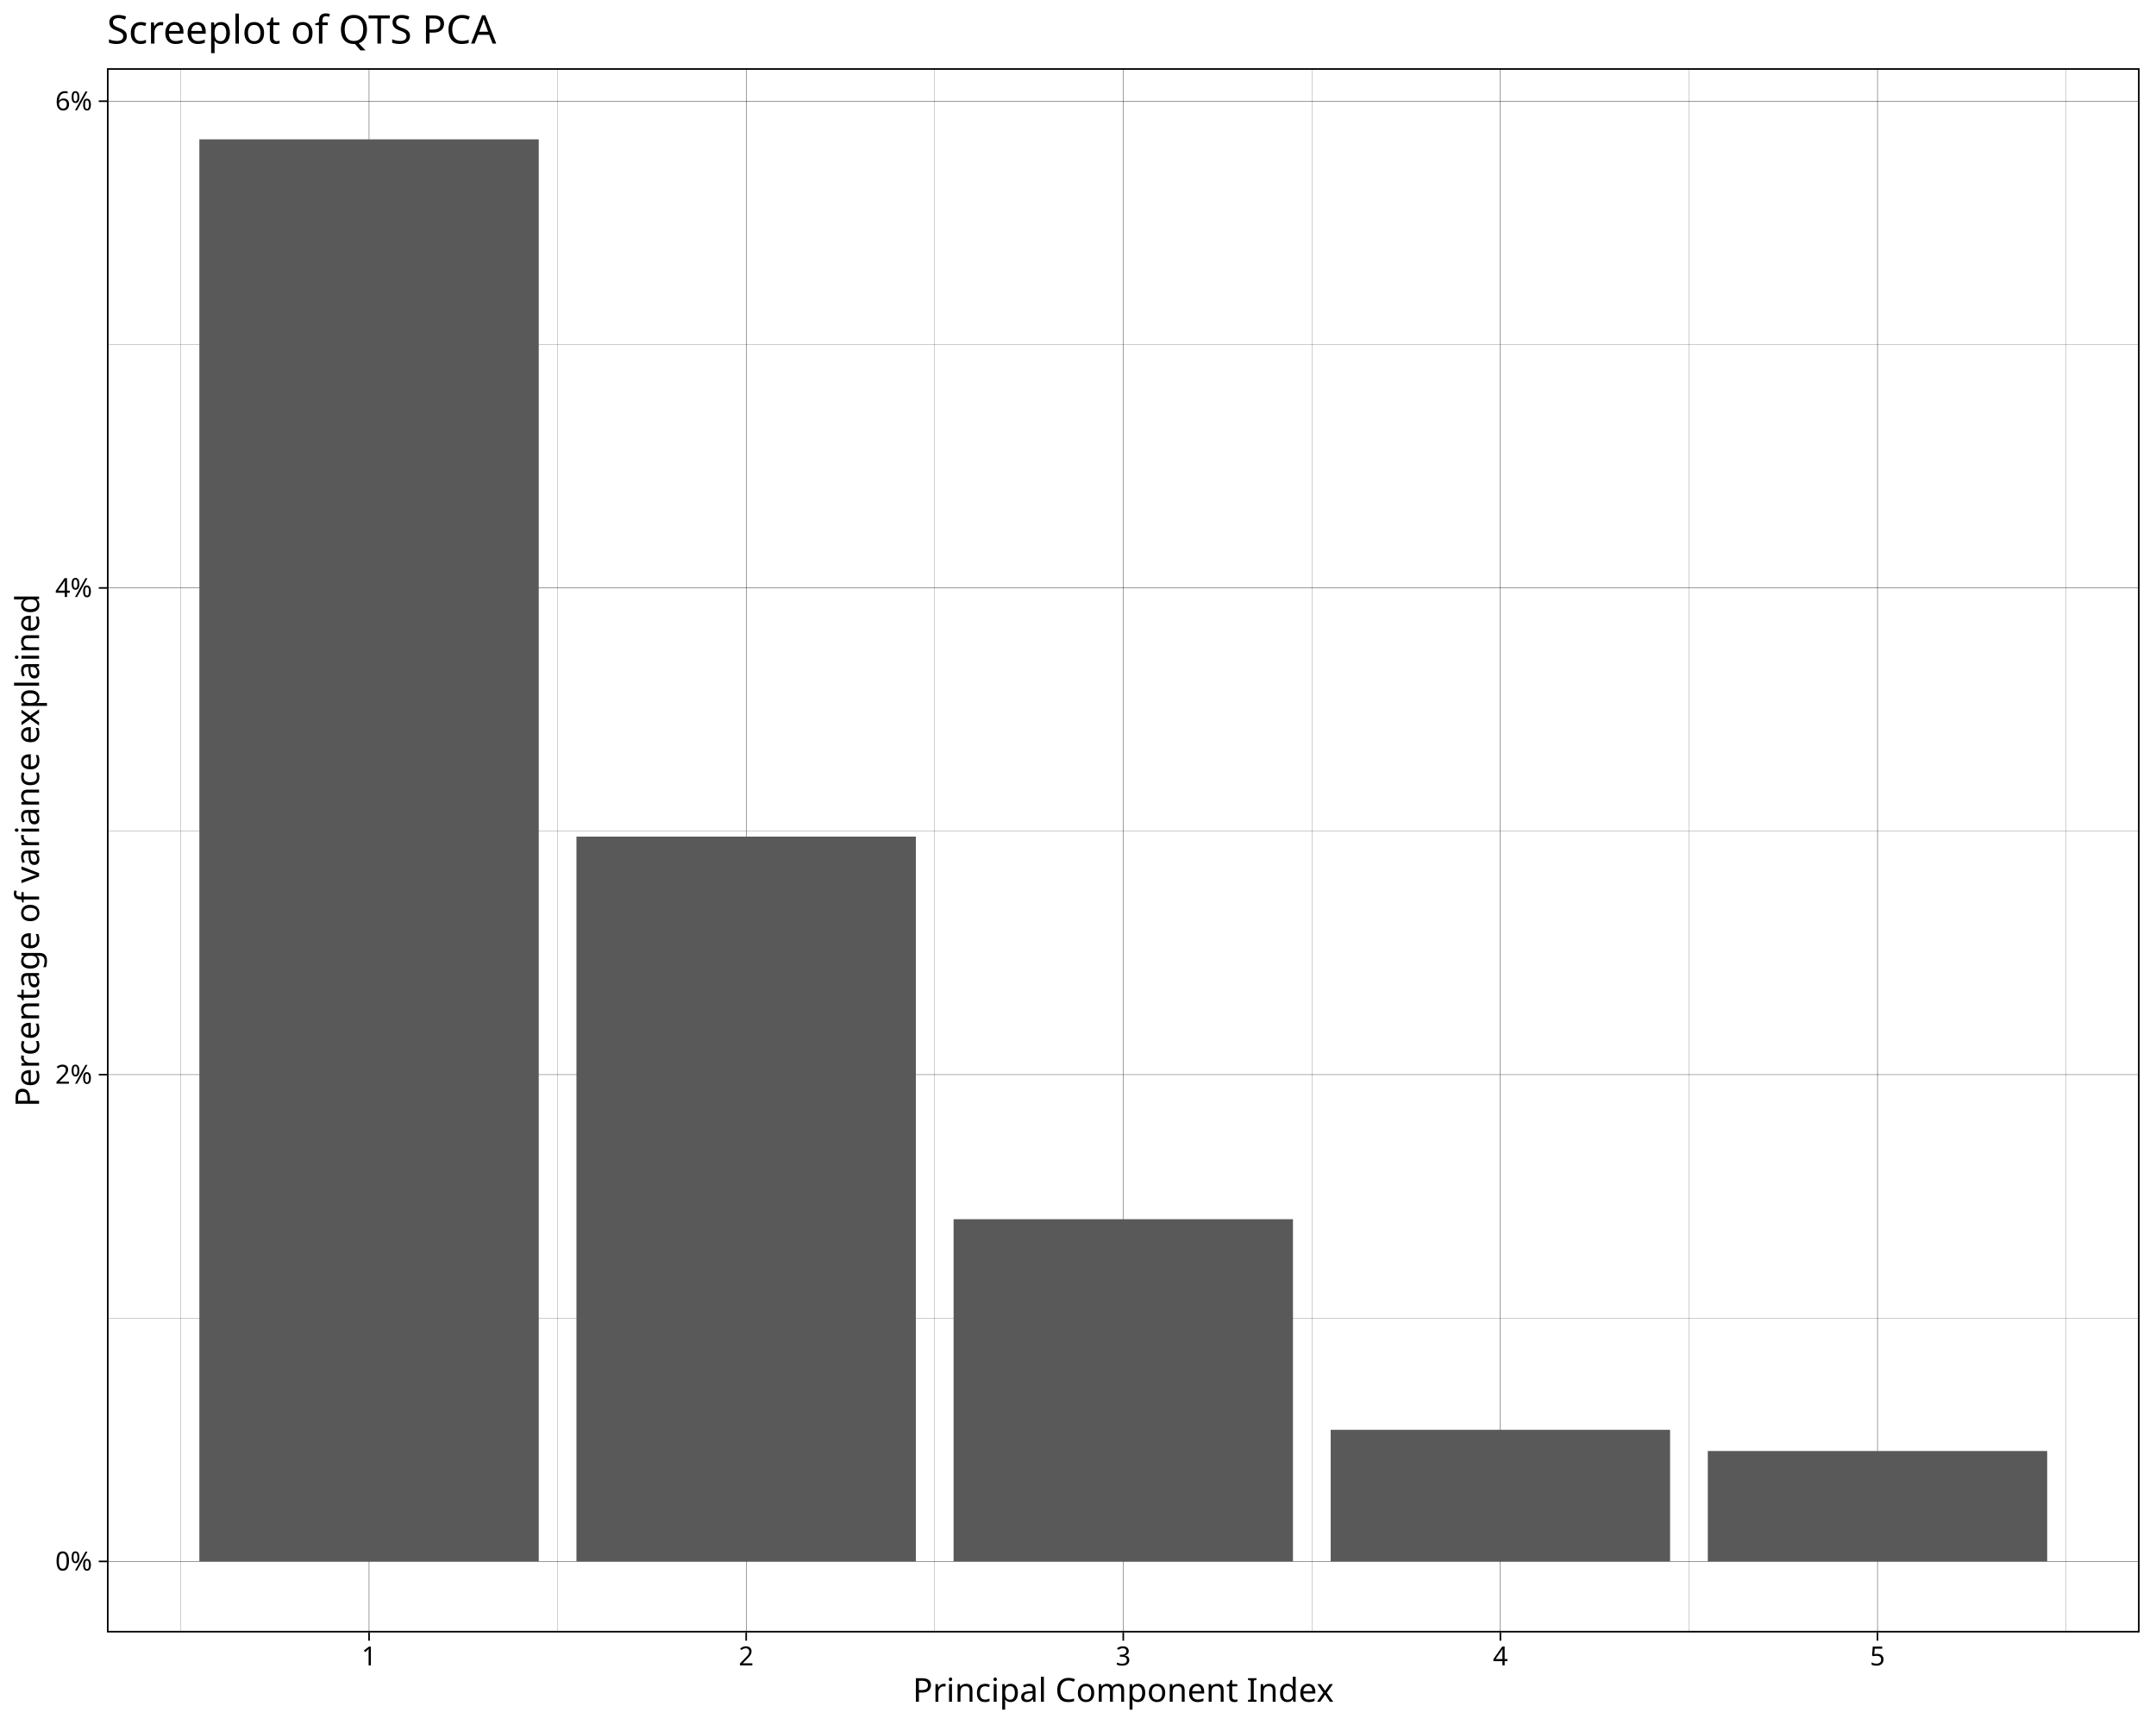
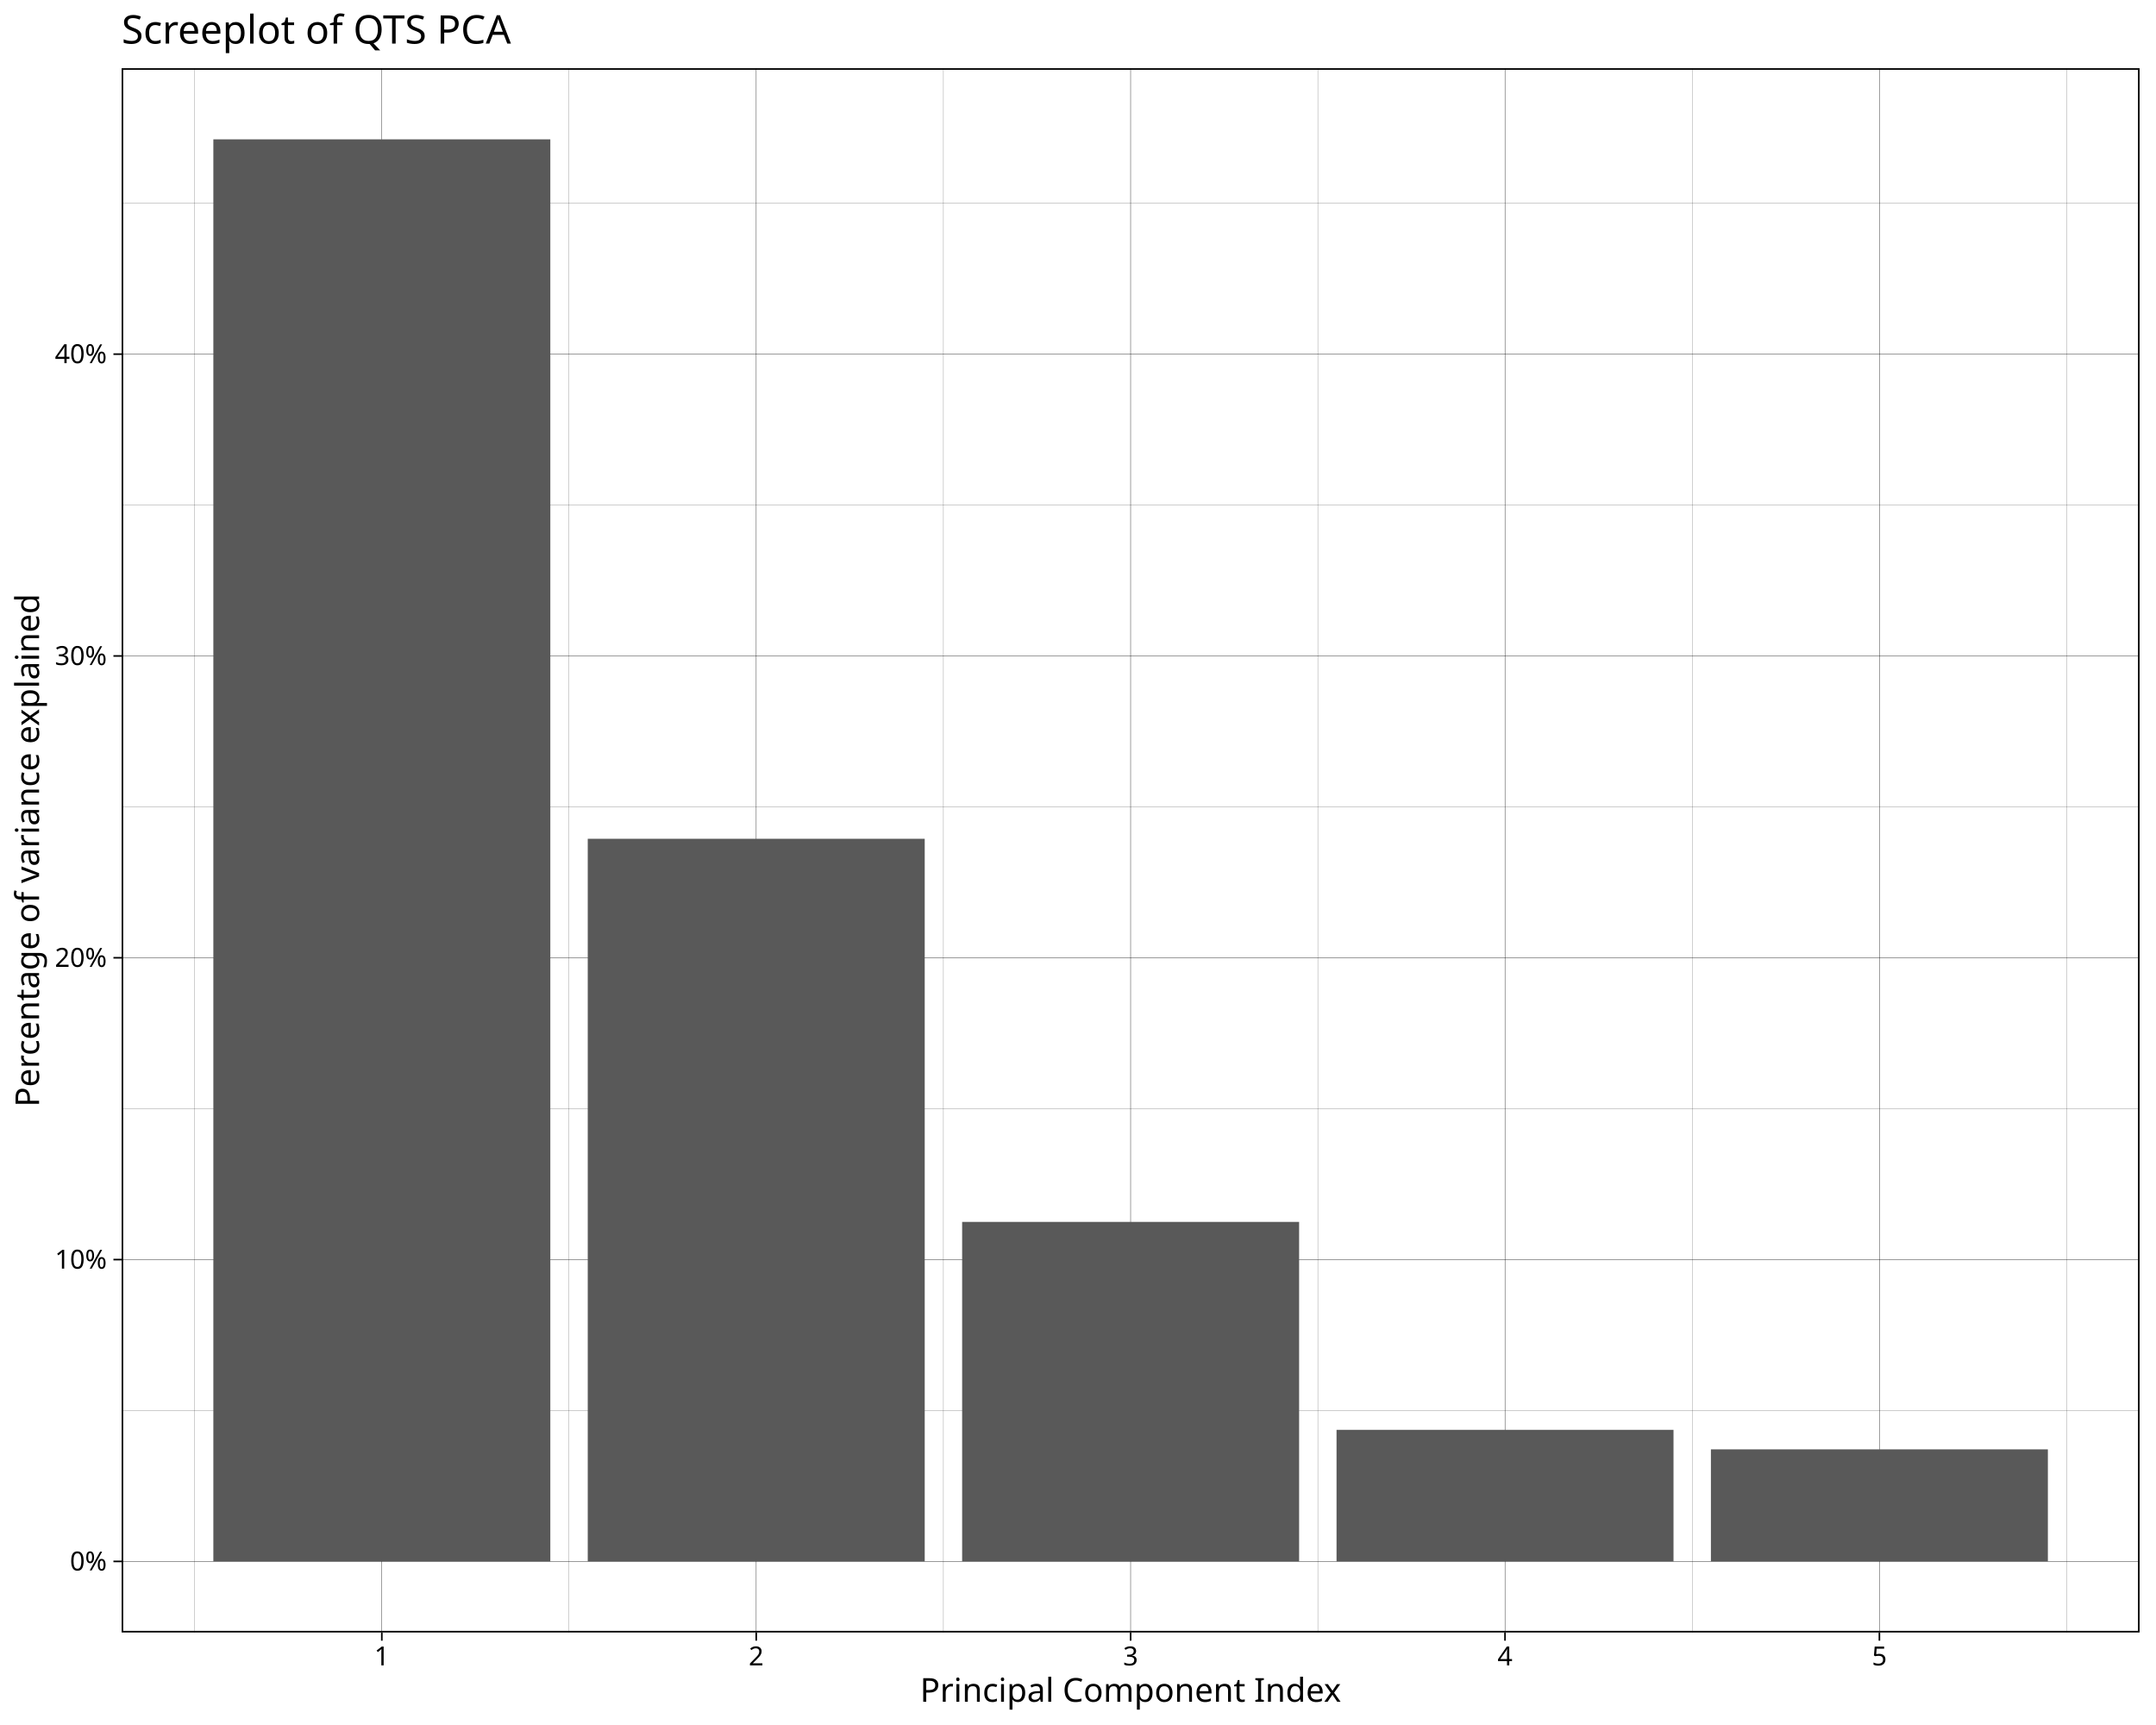
<svg xmlns="http://www.w3.org/2000/svg" class="svglite" data-engine-version="2.0" width="720.00pt" height="576.00pt" viewBox="0 0 720.00 576.00">
  <defs>
    <style type="text/css">
    .svglite line, .svglite polyline, .svglite polygon, .svglite path, .svglite rect, .svglite circle {
      fill: none;
      stroke: #000000;
      stroke-linecap: round;
      stroke-linejoin: round;
      stroke-miterlimit: 10.00;
    }
  </style>
  </defs>
  <rect width="100%" height="100%" style="stroke: none; fill: #FFFFFF;" />
  <defs>
    <clipPath id="cpMC4wMHw3MjAuMDB8MC4wMHw1NzYuMDA=">
      <rect x="0.00" y="0.00" width="720.00" height="576.00" />
    </clipPath>
  </defs>
  <g clip-path="url(#cpMC4wMHw3MjAuMDB8MC4wMHw1NzYuMDA=)">
    <rect x="0.00" y="0.00" width="720.00" height="576.00" style="stroke-width: 1.07; stroke: #FFFFFF; fill: #FFFFFF;" />
  </g>
  <defs>
-     <clipPath id="cpMzUuNzJ8NzE0LjUyfDIyLjc4fDU0NS4xMQ==">
-       <rect x="35.72" y="22.78" width="678.80" height="522.33" />
+     <clipPath id="cpNDAuNjJ8NzE0LjUyfDIyLjc4fDU0NS4xMQ==">
+       <rect x="40.62" y="22.78" width="673.90" height="522.33" />
    </clipPath>
  </defs>
-   <g clip-path="url(#cpMzUuNzJ8NzE0LjUyfDIyLjc4fDU0NS4xMQ==)">
-     <rect x="35.72" y="22.78" width="678.80" height="522.33" style="stroke-width: 1.07; stroke: none; fill: #FFFFFF;" />
-     <polyline points="35.72,440.11 714.52,440.11 " style="stroke-width: 0.053; stroke-linecap: butt;" />
-     <polyline points="35.72,277.58 714.52,277.58 " style="stroke-width: 0.053; stroke-linecap: butt;" />
-     <polyline points="35.72,115.05 714.52,115.05 " style="stroke-width: 0.053; stroke-linecap: butt;" />
-     <polyline points="60.28,545.11 60.28,22.78 " style="stroke-width: 0.053; stroke-linecap: butt;" />
-     <polyline points="186.22,545.11 186.22,22.78 " style="stroke-width: 0.053; stroke-linecap: butt;" />
-     <polyline points="312.15,545.11 312.15,22.78 " style="stroke-width: 0.053; stroke-linecap: butt;" />
-     <polyline points="438.09,545.11 438.09,22.78 " style="stroke-width: 0.053; stroke-linecap: butt;" />
-     <polyline points="564.03,545.11 564.03,22.78 " style="stroke-width: 0.053; stroke-linecap: butt;" />
-     <polyline points="689.96,545.11 689.96,22.78 " style="stroke-width: 0.053; stroke-linecap: butt;" />
-     <polyline points="35.72,521.37 714.52,521.37 " style="stroke-width: 0.11; stroke-linecap: butt;" />
-     <polyline points="35.72,358.84 714.52,358.84 " style="stroke-width: 0.11; stroke-linecap: butt;" />
-     <polyline points="35.72,196.32 714.52,196.32 " style="stroke-width: 0.11; stroke-linecap: butt;" />
-     <polyline points="35.72,33.79 714.52,33.79 " style="stroke-width: 0.11; stroke-linecap: butt;" />
-     <polyline points="123.25,545.11 123.25,22.78 " style="stroke-width: 0.11; stroke-linecap: butt;" />
-     <polyline points="249.19,545.11 249.19,22.78 " style="stroke-width: 0.11; stroke-linecap: butt;" />
-     <polyline points="375.12,545.11 375.12,22.78 " style="stroke-width: 0.11; stroke-linecap: butt;" />
-     <polyline points="501.06,545.11 501.06,22.78 " style="stroke-width: 0.11; stroke-linecap: butt;" />
-     <polyline points="626.99,545.11 626.99,22.78 " style="stroke-width: 0.11; stroke-linecap: butt;" />
-     <rect x="66.58" y="46.53" width="113.34" height="474.84" style="stroke-width: 1.07; stroke: none; stroke-linecap: square; stroke-linejoin: miter; fill: #595959;" />
-     <rect x="192.51" y="279.36" width="113.34" height="242.01" style="stroke-width: 1.07; stroke: none; stroke-linecap: square; stroke-linejoin: miter; fill: #595959;" />
-     <rect x="318.45" y="407.11" width="113.34" height="114.26" style="stroke-width: 1.07; stroke: none; stroke-linecap: square; stroke-linejoin: miter; fill: #595959;" />
-     <rect x="444.39" y="477.43" width="113.34" height="43.94" style="stroke-width: 1.07; stroke: none; stroke-linecap: square; stroke-linejoin: miter; fill: #595959;" />
-     <rect x="570.32" y="484.51" width="113.34" height="36.86" style="stroke-width: 1.07; stroke: none; stroke-linecap: square; stroke-linejoin: miter; fill: #595959;" />
-     <rect x="35.72" y="22.78" width="678.80" height="522.33" style="stroke-width: 1.07;" />
+   <g clip-path="url(#cpNDAuNjJ8NzE0LjUyfDIyLjc4fDU0NS4xMQ==)">
+     <rect x="40.62" y="22.78" width="673.90" height="522.33" style="stroke-width: 1.07; stroke: none; fill: #FFFFFF;" />
+     <polyline points="40.62,470.98 714.52,470.98 " style="stroke-width: 0.053; stroke-linecap: butt;" />
+     <polyline points="40.62,370.20 714.52,370.20 " style="stroke-width: 0.053; stroke-linecap: butt;" />
+     <polyline points="40.62,269.42 714.52,269.42 " style="stroke-width: 0.053; stroke-linecap: butt;" />
+     <polyline points="40.62,168.64 714.52,168.64 " style="stroke-width: 0.053; stroke-linecap: butt;" />
+     <polyline points="40.62,67.86 714.52,67.86 " style="stroke-width: 0.053; stroke-linecap: butt;" />
+     <polyline points="65.00,545.11 65.00,22.78 " style="stroke-width: 0.053; stroke-linecap: butt;" />
+     <polyline points="190.03,545.11 190.03,22.78 " style="stroke-width: 0.053; stroke-linecap: butt;" />
+     <polyline points="315.06,545.11 315.06,22.78 " style="stroke-width: 0.053; stroke-linecap: butt;" />
+     <polyline points="440.08,545.11 440.08,22.78 " style="stroke-width: 0.053; stroke-linecap: butt;" />
+     <polyline points="565.11,545.11 565.11,22.78 " style="stroke-width: 0.053; stroke-linecap: butt;" />
+     <polyline points="690.14,545.11 690.14,22.78 " style="stroke-width: 0.053; stroke-linecap: butt;" />
+     <polyline points="40.62,521.37 714.52,521.37 " style="stroke-width: 0.11; stroke-linecap: butt;" />
+     <polyline points="40.62,420.59 714.52,420.59 " style="stroke-width: 0.11; stroke-linecap: butt;" />
+     <polyline points="40.62,319.81 714.52,319.81 " style="stroke-width: 0.11; stroke-linecap: butt;" />
+     <polyline points="40.62,219.03 714.52,219.03 " style="stroke-width: 0.11; stroke-linecap: butt;" />
+     <polyline points="40.62,118.25 714.52,118.25 " style="stroke-width: 0.11; stroke-linecap: butt;" />
+     <polyline points="127.51,545.11 127.51,22.78 " style="stroke-width: 0.11; stroke-linecap: butt;" />
+     <polyline points="252.54,545.11 252.54,22.78 " style="stroke-width: 0.11; stroke-linecap: butt;" />
+     <polyline points="377.57,545.11 377.57,22.78 " style="stroke-width: 0.11; stroke-linecap: butt;" />
+     <polyline points="502.60,545.11 502.60,22.78 " style="stroke-width: 0.11; stroke-linecap: butt;" />
+     <polyline points="627.63,545.11 627.63,22.78 " style="stroke-width: 0.11; stroke-linecap: butt;" />
+     <rect x="71.25" y="46.53" width="112.53" height="474.84" style="stroke-width: 1.07; stroke: none; stroke-linecap: square; stroke-linejoin: miter; fill: #595959;" />
+     <rect x="196.28" y="280.08" width="112.53" height="241.29" style="stroke-width: 1.07; stroke: none; stroke-linecap: square; stroke-linejoin: miter; fill: #595959;" />
+     <rect x="321.31" y="408.01" width="112.53" height="113.36" style="stroke-width: 1.07; stroke: none; stroke-linecap: square; stroke-linejoin: miter; fill: #595959;" />
+     <rect x="446.34" y="477.44" width="112.53" height="43.93" style="stroke-width: 1.07; stroke: none; stroke-linecap: square; stroke-linejoin: miter; fill: #595959;" />
+     <rect x="571.36" y="483.96" width="112.53" height="37.41" style="stroke-width: 1.07; stroke: none; stroke-linecap: square; stroke-linejoin: miter; fill: #595959;" />
+     <rect x="40.62" y="22.78" width="673.90" height="522.33" style="stroke-width: 1.07;" />
  </g>
  <g clip-path="url(#cpMC4wMHw3MjAuMDB8MC4wMHw1NzYuMDA=)">
-     <text x="30.79" y="524.40" text-anchor="end" style="font-size: 8.80px; font-family: sans;" textLength="12.72px" lengthAdjust="spacingAndGlyphs">0%</text>
-     <text x="30.79" y="361.87" text-anchor="end" style="font-size: 8.80px; font-family: sans;" textLength="12.72px" lengthAdjust="spacingAndGlyphs">2%</text>
-     <text x="30.79" y="199.35" text-anchor="end" style="font-size: 8.80px; font-family: sans;" textLength="12.72px" lengthAdjust="spacingAndGlyphs">4%</text>
-     <text x="30.79" y="36.82" text-anchor="end" style="font-size: 8.80px; font-family: sans;" textLength="12.72px" lengthAdjust="spacingAndGlyphs">6%</text>
-     <polyline points="32.98,521.37 35.72,521.37 " style="stroke-width: 0.53; stroke-linecap: butt;" />
-     <polyline points="32.98,358.84 35.72,358.84 " style="stroke-width: 0.53; stroke-linecap: butt;" />
-     <polyline points="32.98,196.32 35.72,196.32 " style="stroke-width: 0.53; stroke-linecap: butt;" />
-     <polyline points="32.98,33.79 35.72,33.79 " style="stroke-width: 0.53; stroke-linecap: butt;" />
-     <polyline points="123.25,547.85 123.25,545.11 " style="stroke-width: 0.53; stroke-linecap: butt;" />
-     <polyline points="249.19,547.85 249.19,545.11 " style="stroke-width: 0.53; stroke-linecap: butt;" />
-     <polyline points="375.12,547.85 375.12,545.11 " style="stroke-width: 0.53; stroke-linecap: butt;" />
-     <polyline points="501.06,547.85 501.06,545.11 " style="stroke-width: 0.53; stroke-linecap: butt;" />
-     <polyline points="626.99,547.85 626.99,545.11 " style="stroke-width: 0.53; stroke-linecap: butt;" />
-     <text x="123.25" y="556.10" text-anchor="middle" style="font-size: 8.80px; font-family: sans;" textLength="4.89px" lengthAdjust="spacingAndGlyphs">1</text>
-     <text x="249.19" y="556.10" text-anchor="middle" style="font-size: 8.80px; font-family: sans;" textLength="4.89px" lengthAdjust="spacingAndGlyphs">2</text>
-     <text x="375.12" y="556.10" text-anchor="middle" style="font-size: 8.80px; font-family: sans;" textLength="4.89px" lengthAdjust="spacingAndGlyphs">3</text>
-     <text x="501.06" y="556.10" text-anchor="middle" style="font-size: 8.80px; font-family: sans;" textLength="4.89px" lengthAdjust="spacingAndGlyphs">4</text>
-     <text x="626.99" y="556.10" text-anchor="middle" style="font-size: 8.80px; font-family: sans;" textLength="4.89px" lengthAdjust="spacingAndGlyphs">5</text>
-     <text x="375.12" y="568.24" text-anchor="middle" style="font-size: 11.00px; font-family: sans;" textLength="132.09px" lengthAdjust="spacingAndGlyphs">Principal Component Index</text>
+     <text x="35.69" y="524.40" text-anchor="end" style="font-size: 8.80px; font-family: sans;" textLength="12.72px" lengthAdjust="spacingAndGlyphs">0%</text>
+     <text x="35.69" y="423.62" text-anchor="end" style="font-size: 8.80px; font-family: sans;" textLength="17.61px" lengthAdjust="spacingAndGlyphs">10%</text>
+     <text x="35.69" y="322.84" text-anchor="end" style="font-size: 8.80px; font-family: sans;" textLength="17.61px" lengthAdjust="spacingAndGlyphs">20%</text>
+     <text x="35.69" y="222.06" text-anchor="end" style="font-size: 8.80px; font-family: sans;" textLength="17.61px" lengthAdjust="spacingAndGlyphs">30%</text>
+     <text x="35.69" y="121.27" text-anchor="end" style="font-size: 8.80px; font-family: sans;" textLength="17.61px" lengthAdjust="spacingAndGlyphs">40%</text>
+     <polyline points="37.88,521.37 40.62,521.37 " style="stroke-width: 0.53; stroke-linecap: butt;" />
+     <polyline points="37.88,420.59 40.62,420.59 " style="stroke-width: 0.53; stroke-linecap: butt;" />
+     <polyline points="37.88,319.81 40.62,319.81 " style="stroke-width: 0.53; stroke-linecap: butt;" />
+     <polyline points="37.88,219.03 40.62,219.03 " style="stroke-width: 0.53; stroke-linecap: butt;" />
+     <polyline points="37.88,118.25 40.62,118.25 " style="stroke-width: 0.53; stroke-linecap: butt;" />
+     <polyline points="127.51,547.85 127.51,545.11 " style="stroke-width: 0.53; stroke-linecap: butt;" />
+     <polyline points="252.54,547.85 252.54,545.11 " style="stroke-width: 0.53; stroke-linecap: butt;" />
+     <polyline points="377.57,547.85 377.57,545.11 " style="stroke-width: 0.53; stroke-linecap: butt;" />
+     <polyline points="502.60,547.85 502.60,545.11 " style="stroke-width: 0.53; stroke-linecap: butt;" />
+     <polyline points="627.63,547.85 627.63,545.11 " style="stroke-width: 0.53; stroke-linecap: butt;" />
+     <text x="127.51" y="556.10" text-anchor="middle" style="font-size: 8.80px; font-family: sans;" textLength="4.89px" lengthAdjust="spacingAndGlyphs">1</text>
+     <text x="252.54" y="556.10" text-anchor="middle" style="font-size: 8.80px; font-family: sans;" textLength="4.89px" lengthAdjust="spacingAndGlyphs">2</text>
+     <text x="377.57" y="556.10" text-anchor="middle" style="font-size: 8.80px; font-family: sans;" textLength="4.89px" lengthAdjust="spacingAndGlyphs">3</text>
+     <text x="502.60" y="556.10" text-anchor="middle" style="font-size: 8.80px; font-family: sans;" textLength="4.89px" lengthAdjust="spacingAndGlyphs">4</text>
+     <text x="627.63" y="556.10" text-anchor="middle" style="font-size: 8.80px; font-family: sans;" textLength="4.89px" lengthAdjust="spacingAndGlyphs">5</text>
+     <text x="377.57" y="568.24" text-anchor="middle" style="font-size: 11.00px; font-family: sans;" textLength="132.09px" lengthAdjust="spacingAndGlyphs">Principal Component Index</text>
    <text transform="translate(13.05,283.95) rotate(-90)" text-anchor="middle" style="font-size: 11.00px; font-family: sans;" textLength="163.30px" lengthAdjust="spacingAndGlyphs">Percentage of variance explained</text>
-     <text x="35.72" y="14.56" style="font-size: 13.20px; font-family: sans;" textLength="132.07px" lengthAdjust="spacingAndGlyphs">Screeplot of QTS PCA</text>
+     <text x="40.62" y="14.56" style="font-size: 13.20px; font-family: sans;" textLength="132.07px" lengthAdjust="spacingAndGlyphs">Screeplot of QTS PCA</text>
  </g>
</svg>
